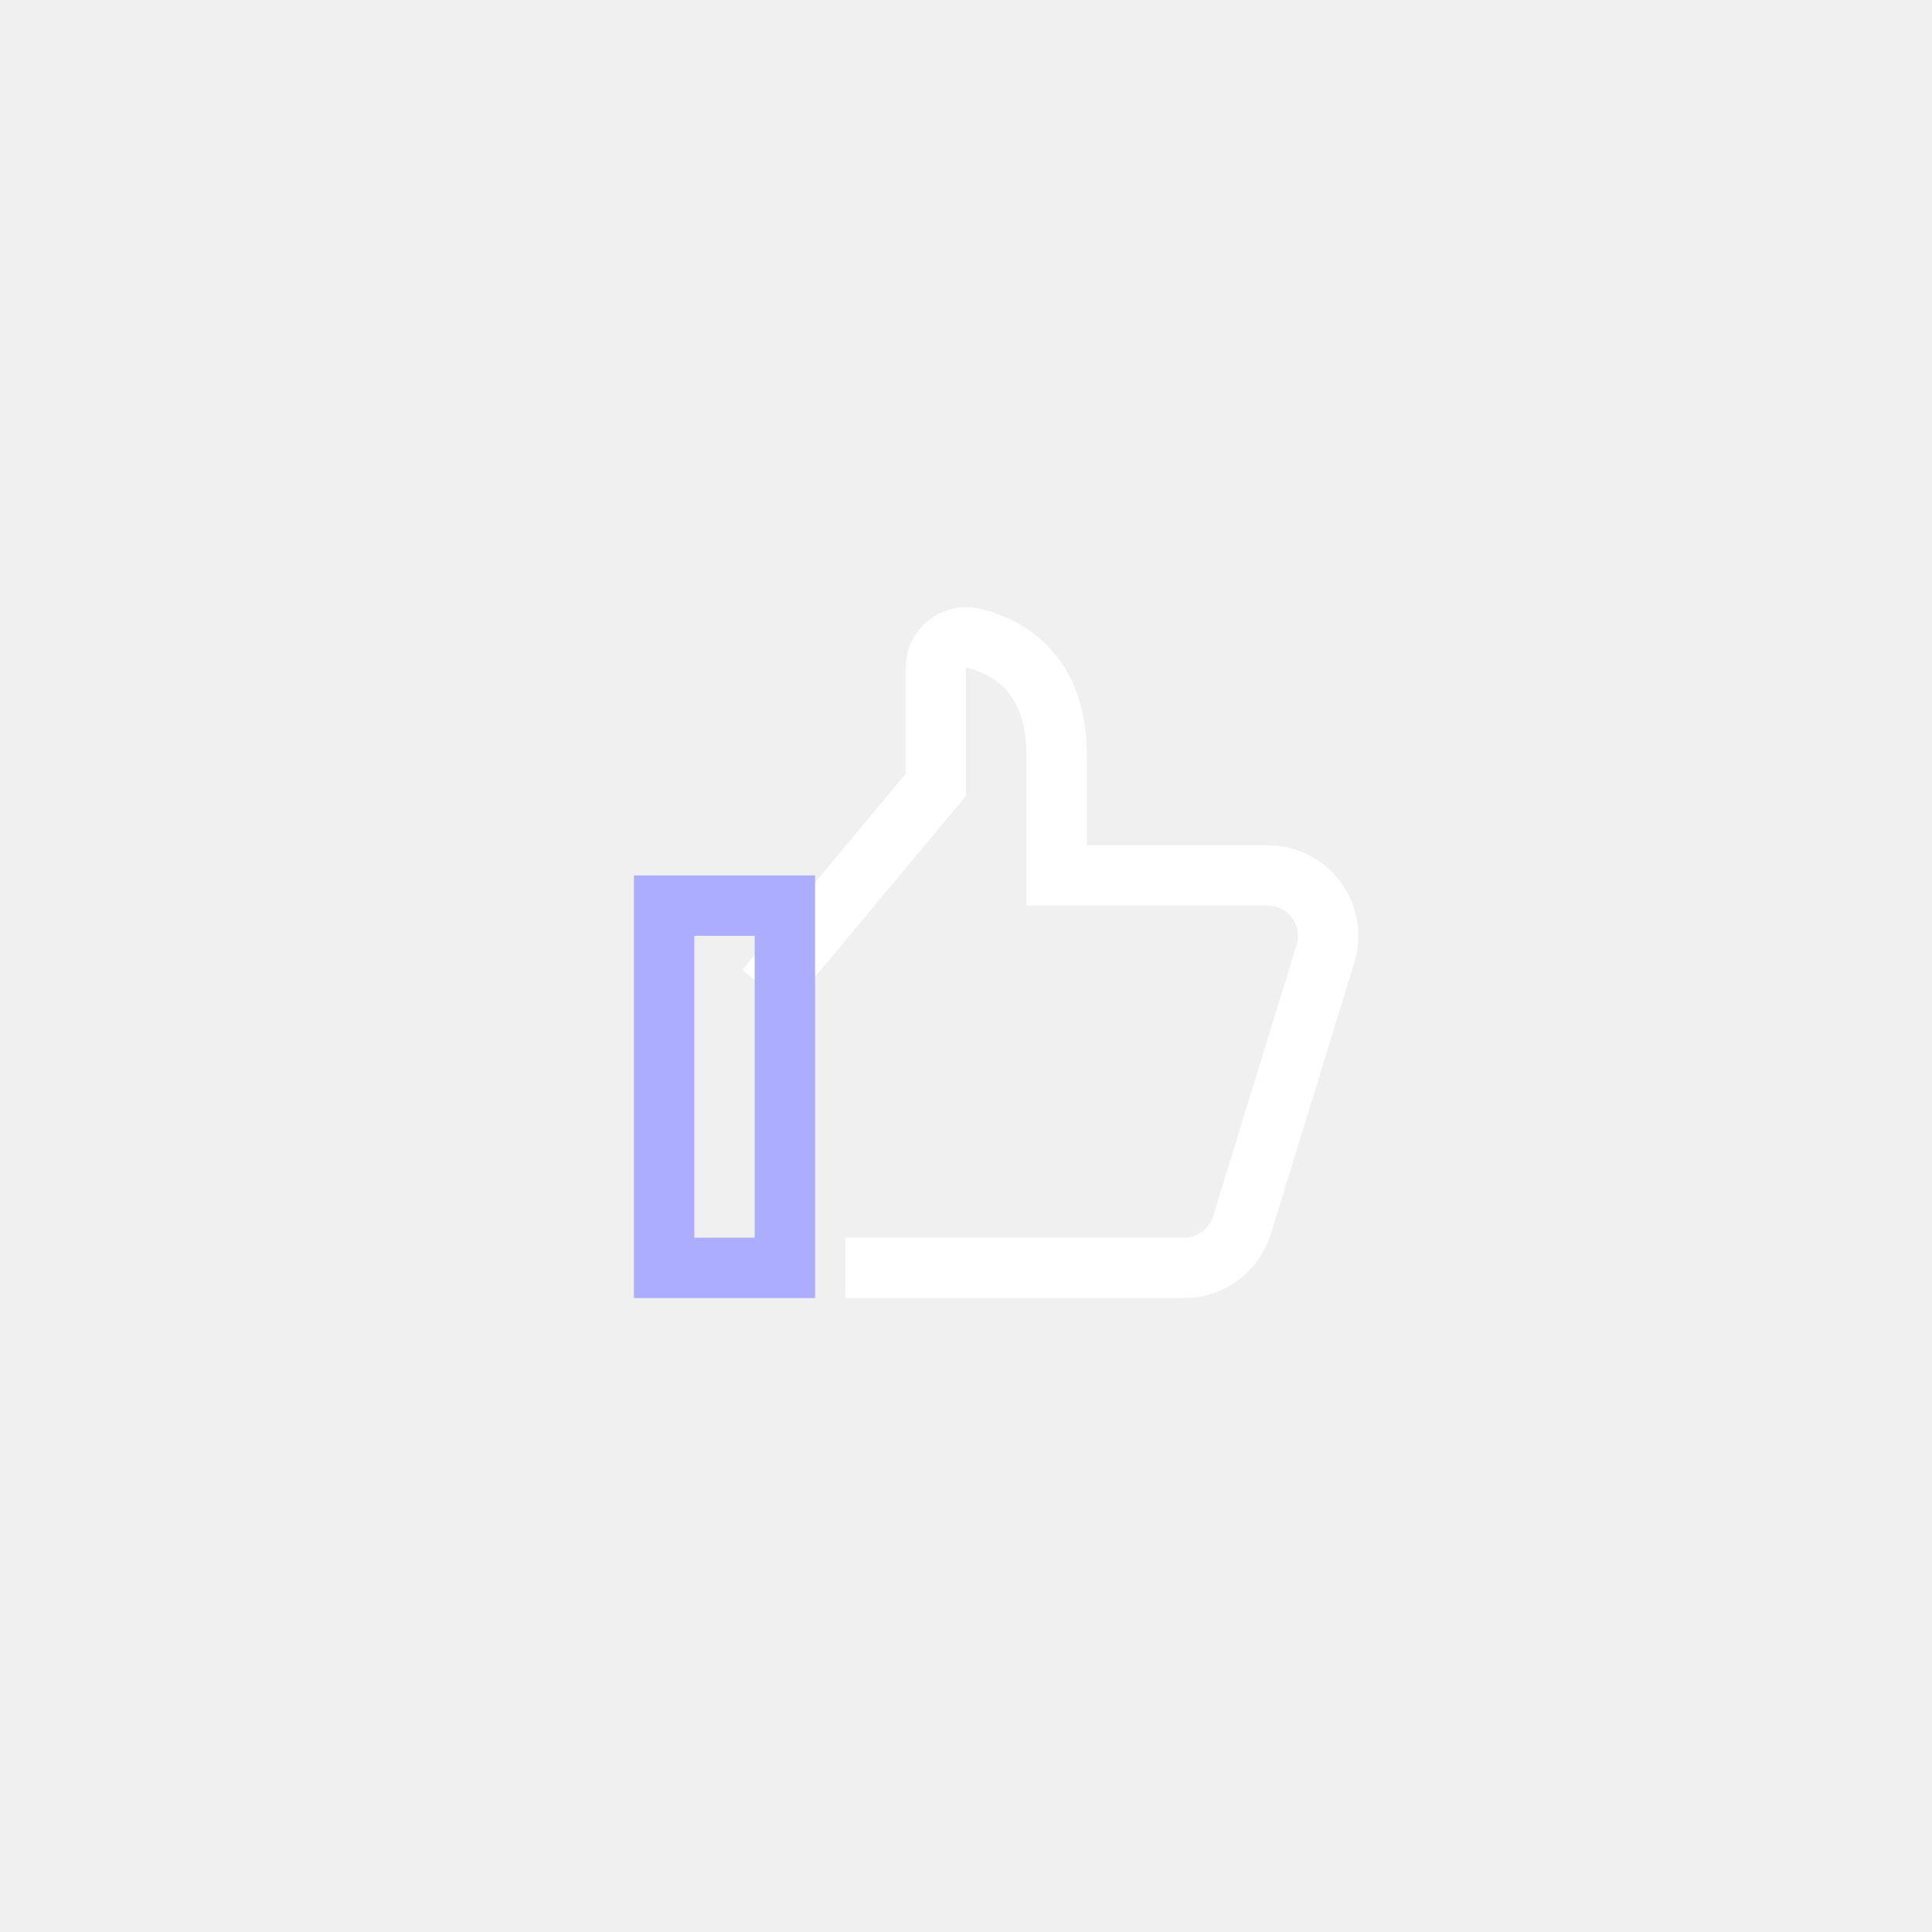
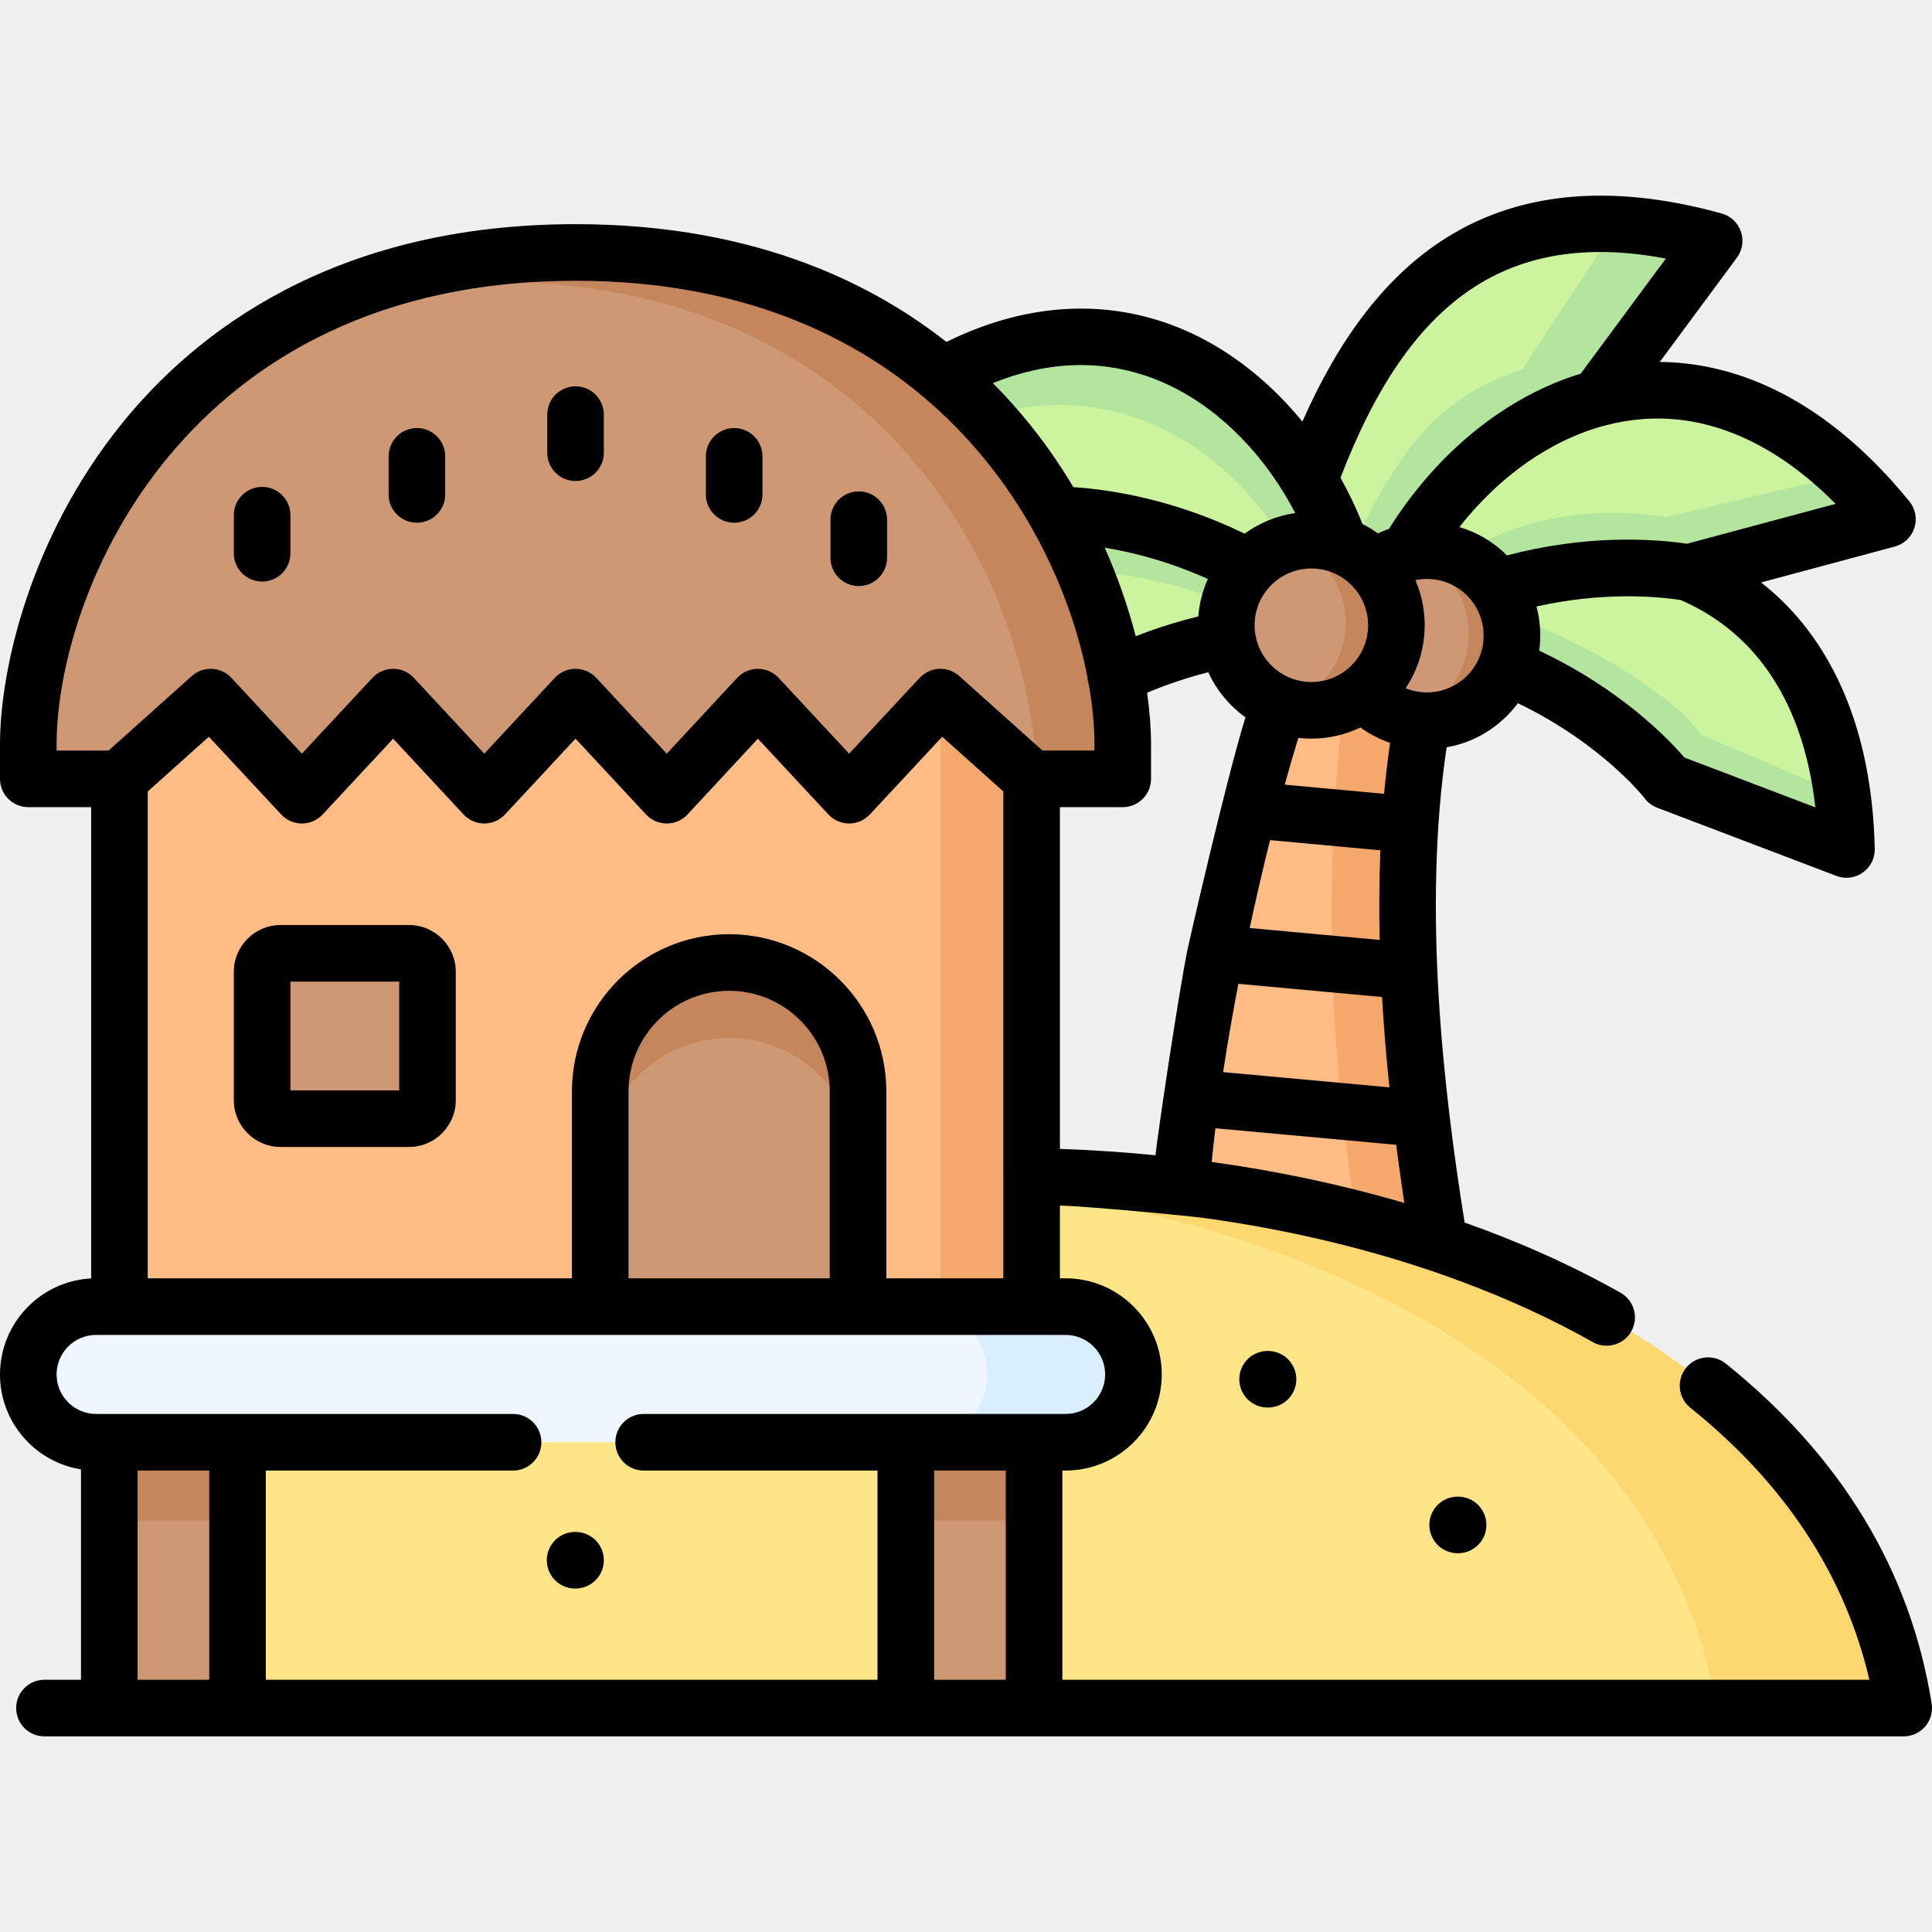
- <svg xmlns="http://www.w3.org/2000/svg" width="64" height="64">
-   <g stroke-width="2" fill="none" fill-rule="evenodd" stroke-linecap="square">
-     <path d="M29 42h10.229a2 2 0 001.912-1.412l2.769-9A2 2 0 0042 29h-7v-4c0-2.373-1.251-3.494-2.764-3.86a1.006 1.006 0 00-1.236.979V26l-5 6" stroke="#FFF" />
-     <path stroke="#ACADFF" d="M22 30h4v12h-4z" />
+ <svg xmlns="http://www.w3.org/2000/svg" id="Capa_1" enable-background="new 0 0 512 512" height="512" viewBox="0 0 512 512" width="512">
+   <g>
+     <g>
+       <path clip-rule="evenodd" d="m381.872 332.151c-1.871-11.169-3.685-23.188-5.187-35.689-1.502-12.671-2.693-25.824-3.288-39.119-.567-12.926-.539-25.966.283-38.807.624-9.355 1.672-18.567 3.232-27.582-3.543-12.133-28.346-18.284-37.871-4.365-2.551 7.739-5.329 17.32-8.107 28.007-3.061 11.651-6.094 24.634-8.816 38.042-2.551 12.586-4.819 25.598-6.548 38.24-1.474 10.715-2.551 21.232-3.061 31.012 1.361 21.204 30.898 29.339 69.591 11.934-.03-.199-.2-1.446-.228-1.673z" fill="#ffbc85" fill-rule="evenodd" />
+     </g>
+     <g>
+       <path clip-rule="evenodd" d="m336.333 161.983c.482-5.131-1.333-6.265-5.371-11.566-22.422-12.048-42.435-13.833-50.854-14.004-24.661 5.301-46.233 24.69-54.51 64.518l49.975-9.128s18-16.385 49.691-22.451c-.283-1.843 7.232-1.701 7.402-3.657z" fill="#ccf49f" fill-rule="evenodd" />
+     </g>
+     <g>
+       <path clip-rule="evenodd" d="m500.19 137.604c-25.427-31.154-52.895-38.467-76.762-32.089-20.778 5.528-38.835 21.431-50.428 40.99 2 4.139 5.25 6.705 9.099 7.97 4.609 1.516 7.4 3.283 14.627 1.242 23.443-7.115 42.661-5.301 50.769-3.969z" fill="#ccf49f" fill-rule="evenodd" />
+     </g>
+     <g>
+       <path clip-rule="evenodd" d="m489.333 225.112c-.879-40.678-18.567-63.668-41.839-73.363-8.107-1.332-27.326-3.147-50.769 3.969.198.255-5.726 8.589-5.726 12.955 0 0 8.221 7.852 8.108 8.079 28.715 11.792 42.746 30.303 42.746 30.303z" fill="#ccf49f" fill-rule="evenodd" />
+     </g>
+     <g>
+       <path clip-rule="evenodd" d="m346.977 127.286c-8.447-14.032-20.296-25.654-34.498-32.231-22.535-10.432-51.052-8.079-81.61 17.859l49.238 23.5c8.419.17 28.432 1.956 50.854 14.004 5.038 1.332 9.105 1.021 14.038.227 4.167-.68 6.825-7.512 10.142-6.321-2.182-5.926-4.932-11.681-8.164-17.038z" fill="#ccf49f" fill-rule="evenodd" />
+     </g>
+     <g>
+       <path clip-rule="evenodd" d="m441.853 207.055s-14.712-19.39-44.787-31.125c.652-1.758 1.077-3.628 1.247-5.584.255-2.891-.028-5.726-.794-8.362 24.917 8.986 46.063 22.621 53.291 32.684l37.417 15.931c.624 4.564.992 9.411 1.105 14.514z" fill="#b3e59f" fill-rule="evenodd" />
+     </g>
+     <g>
+       <path clip-rule="evenodd" d="m447.494 151.749 52.696-14.145c-3.6-4.394-7.228-8.306-10.885-11.792l-47.934 11.197c-8.079-1.332-32.513-4.054-55.049 10.432h-.028c4.195 1.616 7.88 4.564 10.432 8.277 23.442-7.115 42.661-5.301 50.768-3.969z" fill="#b3e59f" fill-rule="evenodd" />
+     </g>
+     <g>
+       <path clip-rule="evenodd" d="m373 146.505c11.594-19.56 29.65-35.462 50.428-40.99l30.841-41.699c-39.798-11.055-66.529-1.134-85.38 22.224-8.872 11.027-16.016 25.031-21.912 41.245.539 7.69-.161 18.539 2.022 24.464 3.685 1.276 20.797-4.478 24.001-5.244z" fill="#ccf49f" fill-rule="evenodd" />
+     </g>
+     <g>
+       <path clip-rule="evenodd" d="m373 146.505c11.594-19.56 29.65-35.462 50.428-40.99l30.841-41.699c-9.213-2.551-17.688-3.997-25.569-4.394l-25.285 38.496c-23.386 7.682-32.769 21.912-45.354 47.68 2.409 1.276 4.535 3.033 6.265 5.046 2.522-1.956 5.47-3.373 8.674-4.139z" fill="#b3e59f" fill-rule="evenodd" />
+     </g>
+     <g>
+       <path clip-rule="evenodd" d="m400.581 170.515c.482-5.131-.794-10.007-3.345-14.032-3.6-5.755-9.751-9.808-17.036-10.46-1.899-.198-3.77-.113-5.584.17-3.798.595-7.342 2.183-10.29 4.479-9.411 8.419-10.233 23.642-2.976 32.826 3.657 4.082 8.844 6.86 14.74 7.399 10.233.935 19.843-5.159 23.301-14.854.623-1.729 1.02-3.6 1.19-5.528z" fill="#ce9875" fill-rule="evenodd" />
+     </g>
+     <g>
+       <path clip-rule="evenodd" d="m361.349 183.498c4.762-3.713 8.022-9.27 8.617-15.761.964-10.46-5.443-20.183-15.392-23.472-1.587-.51-3.26-.85-4.989-1.021-7.257-.68-14.031 2.183-18.624 7.172-3.26 3.515-5.414 8.079-5.896 13.21-.17 1.956-.085 3.884.198 5.726 1.276 7.739 6.548 14.287 13.776 17.235 2.013.794 4.167 1.332 6.435 1.559 5.926.54 11.51-1.274 15.875-4.648z" fill="#ce9875" fill-rule="evenodd" />
+     </g>
+     <g>
+       <path clip-rule="evenodd" d="m343.718 143.472c-.624.113-1.247.227-1.843.397 3.912 1.417 7.228 3.884 9.723 6.973 3.628 4.422 5.499 10.233 4.961 16.243-.312 3.402-1.361 6.52-2.948 9.27-1.474 2.523-3.402 4.706-5.669 6.491-2.409 1.843-5.187 3.232-8.164 4.025 1.786.652 3.685 1.077 5.698 1.276 5.924.539 11.509-1.276 15.874-4.649 18.027-14.003 5.81-44.023-17.632-40.026z" fill="#c6865c" fill-rule="evenodd" />
+     </g>
+     <g>
+       <path clip-rule="evenodd" d="m380.2 146.023c-2.324-.227-4.677-.085-6.945.425.539.17 1.105.369 1.616.567 20.778 8.079 18.34 38.212-3.288 43.003 1.729.539 3.543.85 5.329.935 9.95.567 19.106-5.528 22.479-14.911 4.846-13.606-4.253-28.658-19.191-30.019z" fill="#c6865c" fill-rule="evenodd" />
+     </g>
+     <g>
+       <path clip-rule="evenodd" d="m373.68 218.536c.624-9.355 1.672-18.567 3.232-27.582-.255 0-.539-.028-.822-.057-1.474-.113-2.948-.397-4.365-.822-.028-.028-.085-.028-.142-.057-4.025-1.219-7.54-3.515-10.233-6.52-1.616 1.247-3.43 2.296-5.357 3.09-1.134 10.517-1.928 20.523-2.409 30.105z" fill="#f5a96c" fill-rule="evenodd" />
+     </g>
+     <g>
+       <path clip-rule="evenodd" d="m373.396 257.343c-.567-12.926-.539-25.966.283-38.807l-20.098-1.843c-.709 13.777-.822 26.675-.51 38.779z" fill="#f5a96c" fill-rule="evenodd" />
+     </g>
+     <g>
+       <path clip-rule="evenodd" d="m376.685 296.462c-1.502-12.671-2.693-25.824-3.288-39.119l-20.324-1.871c.368 13.975 1.332 26.902 2.636 39.062z" fill="#f5a96c" fill-rule="evenodd" />
+     </g>
+     <g>
+       <path clip-rule="evenodd" d="m381.872 332.151c-1.871-11.169-3.685-23.188-5.187-35.689l-20.976-1.928c1.559 14.599 3.572 28.064 5.669 40.763 4.309.312 9.638.085 16.724-.992 1.304-.198 2.636-.34 3.997-.482-.029-.198-.199-1.445-.227-1.672z" fill="#f5a96c" fill-rule="evenodd" />
+     </g>
+     <g>
+       <path clip-rule="evenodd" d="m28.958 452.655h237.77 237.77c-29.876-187.97-445.691-187.97-475.54 0z" fill="#fde588" fill-rule="evenodd" />
+     </g>
+     <g>
+       <path clip-rule="evenodd" d="m28.958 364.24h33.987v88.415h-33.987z" fill="#ce9875" fill-rule="evenodd" />
+     </g>
+     <g>
+       <path clip-rule="evenodd" d="m240.055 364.24h33.987v88.415h-33.987z" fill="#ce9875" fill-rule="evenodd" />
+     </g>
+     <g>
+       <path clip-rule="evenodd" d="m28.667 382.167h34.279v20.809h-34.279z" fill="#c6865c" fill-rule="evenodd" />
+     </g>
+     <g>
+       <path clip-rule="evenodd" d="m239.909 382.167h34.279v20.809h-34.279z" fill="#c6865c" fill-rule="evenodd" />
+     </g>
+     <g>
+       <path clip-rule="evenodd" d="m504.499 452.655c-9.609-60.493-59.216-101.512-123.052-123.055-7.172-2.438-14.513-4.592-22.025-6.548-14.995-3.855-30.558-6.718-46.432-8.618-13.068-1.559-26.334-2.466-39.6-2.665v3.997c13.408 1.984 26.589 4.677 39.317 8.079 16.895 4.507 33.052 10.29 47.991 17.32 49.521 23.33 86.032 60.493 94.139 111.49z" fill="#fdd76f" fill-rule="evenodd" />
+     </g>
+     <g>
+       <path clip-rule="evenodd" d="m343.718 143.472c.057-.028.085-.028.142-.028-.057 0-.086 0-.142.028zm.141-.028h.028s.001 0-.028 0zm-31.379-48.389c-22.535-10.432-51.052-8.079-81.61 17.859l11.849 5.641c23.924-13.947 46.063-13.862 64.261-5.443 13.833 6.378 25.398 17.575 33.789 31.069.368-.113.737-.227 1.105-.312.595-.17 1.219-.312 1.843-.397.057-.028.085-.028.142-.028h.028c4.139-.68 7.937-.312 11.254.879-2.183-5.925-4.932-11.679-8.164-17.037-8.447-14.032-20.296-25.655-34.497-32.231z" fill="#b3e59f" fill-rule="evenodd" />
+     </g>
+     <g>
+       <path clip-rule="evenodd" d="m280.051 136.414c-24.633 5.329-46.176 24.719-54.454 64.518l10.602-1.928c10.233-28.546 28.913-43.145 49.776-47.623 7.002.142 21.997 1.417 39.713 8.731.935-3.713 2.778-7.03 5.272-9.695-22.422-12.048-42.435-13.833-50.854-14.004h-.055z" fill="#b3e59f" fill-rule="evenodd" />
+     </g>
+     <g>
+       <path clip-rule="evenodd" d="m273.39 346.268v-157.865l-24.18-21.657-24.18 25.994-24.151-25.994-24.179 25.994-24.18-25.994-24.18 25.994-24.151-25.994-24.179 25.994-24.18-25.994-24.18 21.657v157.865h.765c58.961 13.044 121.521 17.972 121.521 17.972s67.73-7.932 119.454-17.972z" fill="#ffbc85" fill-rule="evenodd" />
+     </g>
+     <g>
+       <path clip-rule="evenodd" d="m297.541 197.332c0-39.176-32.343-130.426-145.021-130.426s-145.02 91.25-145.02 130.426v9.071h24.151l24.18-21.657 24.18 25.994 24.18-25.994 24.151 25.994 24.18-25.994 24.18 25.994 24.18-25.994 24.151 25.994 24.18-25.994 24.18 21.657h24.151v-9.071z" fill="#ce9875" fill-rule="evenodd" />
+     </g>
+     <g>
+       <path clip-rule="evenodd" d="m227.412 346.268v-57.035c0-18.794-15.392-34.158-34.186-34.158-18.765 0-34.158 15.364-34.158 34.158v57.035z" fill="#ce9875" fill-rule="evenodd" />
+     </g>
+     <g>
+       <path clip-rule="evenodd" d="m274.042 346.268h-241.597-6.973c-9.893 0-17.972 8.079-17.972 17.972s8.079 17.972 17.972 17.972h6.973 33.987 173.622 33.987 8.362c9.893 0 17.972-8.079 17.972-17.972s-8.079-17.972-17.972-17.972z" fill="#eff6ff" fill-rule="evenodd" />
+     </g>
+     <g>
+       <path clip-rule="evenodd" d="m292.864 167.227c-18.595-65.085-73.077-100.321-140.343-100.321-25.569 0-47.027 4.706-64.885 12.416 12.586-3.061 26.532-4.791 42.009-4.791 72.255 0 111.487 37.56 130.337 74.808 8.277 16.385 14.683 38.609 14.683 57.063h22.876c0-14.456-.595-24.86-4.677-39.175z" fill="#c6865c" fill-rule="evenodd" />
+     </g>
+     <g>
+       <path clip-rule="evenodd" d="m273.39 311.713v-105.31l-13.153-11.793-11.027-9.864v127.591 33.931h24.18v-34.498z" fill="#f5a96c" fill-rule="evenodd" />
+     </g>
+     <g>
+       <path clip-rule="evenodd" d="m282.404 382.213c9.893 0 17.972-8.079 17.972-17.972s-8.079-17.972-17.972-17.972h-8.362-.652-29.735c9.893 0 18 8.079 18 17.972 0 9.865-8.05 17.915-17.887 17.972h30.274z" fill="#d9eeff" fill-rule="evenodd" />
+     </g>
+     <g>
+       <path clip-rule="evenodd" d="m74.369 252.637h34.016c2.693 0 4.904 2.211 4.904 4.904v34.017c0 2.693-2.211 4.904-4.904 4.904h-34.016c-2.693 0-4.904-2.211-4.904-4.904v-34.017c0-2.693 2.211-4.904 4.904-4.904z" fill="#ce9875" fill-rule="evenodd" />
+     </g>
+     <g>
+       <path clip-rule="evenodd" d="m193.226 255.075c-18.765 0-34.158 15.364-34.158 34.158v19.985c0-18.766 15.392-34.158 34.158-34.158 18.737 0 34.072 15.279 34.158 33.988v-19.815c0-18.794-15.364-34.158-34.158-34.158z" fill="#c6865c" fill-rule="evenodd" />
+     </g>
+     <g>
+       <path d="m335.922 358.016c-4.142 0-7.5 3.358-7.5 7.5s3.358 7.5 7.5 7.5h.114c4.142 0 7.5-3.358 7.5-7.5s-3.358-7.5-7.5-7.5z" />
+       <path d="m386.294 396.625c-4.142 0-7.5 3.358-7.5 7.5s3.358 7.5 7.5 7.5h.113c4.142 0 7.5-3.358 7.5-7.5s-3.358-7.5-7.5-7.5z" />
+       <path d="m110.483 138.527c4.142 0 7.5-3.358 7.5-7.5v-10.091c0-4.142-3.358-7.5-7.5-7.5s-7.5 3.358-7.5 7.5v10.091c0 4.142 3.358 7.5 7.5 7.5z" />
+       <path d="m152.521 127.472c4.142 0 7.5-3.358 7.5-7.5v-10.092c0-4.142-3.358-7.5-7.5-7.5s-7.5 3.358-7.5 7.5v10.092c0 4.142 3.358 7.5 7.5 7.5z" />
+       <path d="m69.465 154.119c4.142 0 7.5-3.358 7.5-7.5v-10.092c0-4.142-3.358-7.5-7.5-7.5s-7.5 3.358-7.5 7.5v10.092c0 4.142 3.358 7.5 7.5 7.5z" />
+       <path d="m194.559 138.527c4.142 0 7.5-3.358 7.5-7.5v-10.091c0-4.142-3.358-7.5-7.5-7.5s-7.5 3.358-7.5 7.5v10.091c0 4.142 3.358 7.5 7.5 7.5z" />
+       <path d="m227.582 155.309c4.142 0 7.5-3.358 7.5-7.5v-10.092c0-4.142-3.358-7.5-7.5-7.5s-7.5 3.358-7.5 7.5v10.092c0 4.142 3.358 7.5 7.5 7.5z" />
+       <path d="m108.385 245.137h-34.016c-6.84 0-12.404 5.564-12.404 12.404v34.017c0 6.839 5.564 12.404 12.404 12.404h34.016c6.84 0 12.404-5.564 12.404-12.404v-34.017c0-6.839-5.564-12.404-12.404-12.404zm-2.596 43.825h-28.824v-28.825h28.824z" />
+       <path d="m152.521 405.979h-.113c-4.142 0-7.5 3.358-7.5 7.5s3.358 7.5 7.5 7.5h.113c4.142 0 7.5-3.358 7.5-7.5s-3.358-7.5-7.5-7.5z" />
+       <path d="m511.909 451.475c-5.59-35.21-23.95-65.53-54.56-90.11-3.23-2.59-7.95-2.07-10.54 1.16-2.6 3.23-2.08 7.95 1.15 10.54 25.04 20.11 40.97 44.32 47.44 72.09h-213.857v-55.443h.862c14.045 0 25.472-11.427 25.472-25.472s-11.427-25.472-25.472-25.472h-1.514v-19.298c8.136.293 34.129 2.725 39.049 3.425 19.18 2.7 37.59 6.87 54.8 12.39 4.15 1.32 8.23 2.73 12.24 4.23 12.52 4.64 24.29 10.04 35.12 16.15 1.16.66 2.43.97 3.67.97 2.62 0 5.17-1.38 6.54-3.82 2.04-3.6.77-8.18-2.84-10.22-12.67-7.15-26.53-13.38-41.33-18.61-5.57-34.91-11.17-82.83-4.77-125.94 5.1-.89 9.9-3.1 13.98-6.5 1.86-1.55 3.5-3.29 4.91-5.18 22.28 10.7 33.51 25.08 33.62 25.22.85 1.12 1.99 1.98 3.31 2.48l47.48 18.06c.86.33 1.77.49 2.66.49 1.53 0 3.05-.47 4.33-1.38 2.04-1.43 3.23-3.79 3.17-6.29-.68-31.4-11.23-55.8-30.11-70.59l35.42-9.51c2.45-.66 4.41-2.52 5.19-4.94s.28-5.07-1.33-7.04c-24.12-29.57-48.44-36.79-66.14-36.95l20.44-27.64c1.47-1.99 1.87-4.57 1.06-6.9-.8-2.34-2.7-4.13-5.08-4.79-29.83-8.28-55.03-5.71-74.9 7.67-14.59 9.82-26.51 25.44-36.23 47.47-9.65-11.8-21.6-20.78-34.65-25.62-18.94-7.03-39.48-5.46-59.68 4.51-21.54-16.93-53.1-31.21-98.3-31.21-64.42 0-101.15 29-120.62 53.34-23.549 29.421-31.899 63.96-31.899 84.59v9.07c0 4.14 3.36 7.5 7.5 7.5h16.651v124.897c-13.433.689-24.151 11.836-24.151 25.438 0 12.68 9.314 23.222 21.458 25.153v55.762h-9.678c-4.142 0-7.5 3.358-7.5 7.5s3.358 7.5 7.5 7.5h262.262c.005 0 230.457-.001 230.457-.001 2.19 0 4.28-.96 5.7-2.63 1.43-1.669 2.05-3.879 1.71-6.049zm-197.22-199.78c-2.52 12.53-7.96 49.35-8.47 54.46-8.348-.831-16.8-1.388-25.329-1.684v-90.566h16.649c4.14 0 7.5-3.36 7.5-7.5v-9.07c0-4.09-.33-8.73-1.04-13.75 5.22-2.21 10.64-4.02 16.21-5.43 2.19 4.76 5.59 8.89 9.85 11.94-5.2 16.79-15.33 61.22-15.37 61.6zm-21.93-106.559c7.43 1.22 16.94 3.62 27.34 8.29-1.32 2.94-2.19 6.14-2.5 9.52-.02.14-.02.28-.03.42-5.67 1.38-11.22 3.13-16.59 5.25-1.94-7.49-4.64-15.43-8.22-23.48zm73.06 80.209c-.33 7.93-.37 15.88-.19 23.75l-34.45-3.16c1.72-7.99 3.53-15.82 5.4-23.29zm-25.36-17.4c1.21-4.35 2.42-8.51 3.61-12.41.24.02.48.06.72.08.94.09 1.87.13 2.79.13 4.52 0 8.93-1.02 12.95-2.96 2.4 1.74 5.05 3.12 7.86 4.08-.65 4.47-1.17 8.97-1.59 13.5zm25.79 56.27c.48 8.17 1.15 16.18 1.96 23.94l-44.07-4.03c1.17-7.72 2.54-15.58 4.04-23.4zm-45.14 43.71c.29-2.92.62-5.9.99-8.92l47.9 4.38c.69 5.32 1.41 10.47 2.16 15.41-16.21-4.76-33.34-8.42-51.05-10.87zm72-138.089c-.36 3.99-2.26 7.61-5.35 10.18s-6.99 3.78-10.99 3.41c-1.48-.13-2.91-.49-4.27-1.03 2.77-4.12 4.47-8.89 4.94-13.97.46-5.1-.36-10.12-2.35-14.69 1.44-.3 2.92-.39 4.43-.24 4.01.36 7.64 2.27 10.21 5.36.26.32.5.64.73.98.07.1.15.21.22.31 1.9 2.849 2.76 6.22 2.43 9.69zm87.98 44.119-34.71-13.2c-4.09-4.78-16.79-18.11-38.47-28.32.05-.4.1-.81.14-1.22.33-3.58.03-7.12-.86-10.49 17.59-3.93 31.78-2.69 38.22-1.71 20.4 8.851 32.6 27.71 35.68 54.94zm5.37-80.429-39.38 10.57c-9.55-1.39-26.81-2.4-47.72 3.09-3.55-3.54-7.86-6.11-12.61-7.51 10.71-13.61 24.23-23.06 38.46-26.88.07-.01.13-.03.2-.05 3.29-.87 6.63-1.44 9.97-1.69 17.66-1.33 35.15 6.41 51.08 22.47zm-96.7-56.83c13.95-9.39 30.94-12.09 51.71-8.18l-22.57 30.51c-19.72 6.04-37.91 20.61-50.8 41.11-1 .36-1.97.77-2.93 1.23-1.29-.94-2.65-1.77-4.07-2.48-1.71-4.26-3.67-8.36-5.85-12.27 9.23-24.15 20.53-40.51 34.51-49.92zm-42.24 73.96c.46 0 .92.02 1.38.06 8.25.75 14.35 8.08 13.6 16.34-.37 4.01-2.27 7.63-5.36 10.21-3.08 2.56-6.98 3.78-10.97 3.41-8.27-.77-14.39-8.11-13.63-16.37.3-3.33 1.69-6.32 3.78-8.64.05-.06.1-.12.16-.18 2.77-2.99 6.73-4.83 11.04-4.83zm-42.24-50.49c13.88 5.15 26.32 16.21 35.18 30.82.06.11 1.97 3.39 2.8 4.98-4.93.7-9.52 2.62-13.41 5.46-19.01-9.24-36-11.72-45.39-12.33-3.31-5.54-7.06-11.03-11.32-16.35-2.93-3.67-6.27-7.45-10.03-11.22 14.58-5.87 28.73-6.35 42.17-1.36zm-290.279 98.739v-1.57c0-40.11 33.62-122.93 137.52-122.93 90.14 0 127.37 62.32 135.66 105.02.03.67.15 1.35.37 2.01 1.01 5.76 1.49 11.13 1.49 15.9v1.57h-13.78l-22.05-19.75c-3.04-2.72-7.71-2.51-10.49.48l-18.688 20.087-.012-.007-18.681-20.08c-1.42-1.52-3.4-2.39-5.49-2.39-1.04 0-2.06.22-2.99.63-.94.4-1.79 1-2.5 1.77l-18.66 20.08-18.69-20.09c-1.42-1.52-3.41-2.39-5.49-2.39s-4.07.87-5.49 2.39l-18.688 20.088-.011-.008-18.651-20.07c-1.41-1.53-3.4-2.4-5.49-2.4-1.04 0-2.06.22-2.99.63-.94.4-1.79 1-2.5 1.76l-18.69 20.09-18.69-20.09c-2.78-2.99-7.45-3.2-10.49-.48l-22.05 19.75zm250.89 112.758v27.105h-31.006v-49.535c0-22.971-18.687-41.659-41.658-41.659s-41.658 18.688-41.658 41.659v49.535h-112.417v-129.014l16.199-14.509 19.17 20.6c1.42 1.53 3.41 2.39 5.49 2.39s4.07-.86 5.49-2.39l18.69-20.08 18.66 20.08c1.412 1.521 3.378 2.378 5.454 2.388.012 0 .022.006.034.006h.002c.022 0 .04-.007.062-.008 1.018-.009 2.016-.225 2.927-.617.94-.41 1.79-1 2.5-1.77l18.69-20.09 18.69 20.09c1.42 1.53 3.41 2.39 5.49 2.39 1.04 0 2.06-.22 3-.62.94-.41 1.79-1 2.5-1.77l18.608-20.034.051-.037 18.682 20.071c1.42 1.53 3.41 2.39 5.49 2.39s4.07-.86 5.49-2.39l19.17-20.6 16.182 14.486.019.023v101.882c0 .003-.001.006-.001.009-.001.007 0 .013 0 .019zm-46.006 27.105h-53.315v-49.535c0-14.7 11.958-26.659 26.658-26.659 14.699 0 26.658 11.959 26.658 26.659v49.535zm-164.438 106.387h-18.988v-55.443h18.987v55.443zm211.096 0h-18.987v-55.443h18.987zm-95.965-70.443c-4.142 0-7.5 3.358-7.5 7.5s3.358 7.5 7.5 7.5h61.977v55.443h-162.108v-55.443h65.52c4.142 0 7.5-3.358 7.5-7.5s-3.358-7.5-7.5-7.5h-110.494c-5.774 0-10.472-4.698-10.472-10.472s4.698-10.472 10.472-10.472h133.597 68.315 55.02c5.774 0 10.472 4.698 10.472 10.472s-4.698 10.472-10.472 10.472z" />
+     </g>
  </g>
</svg>
